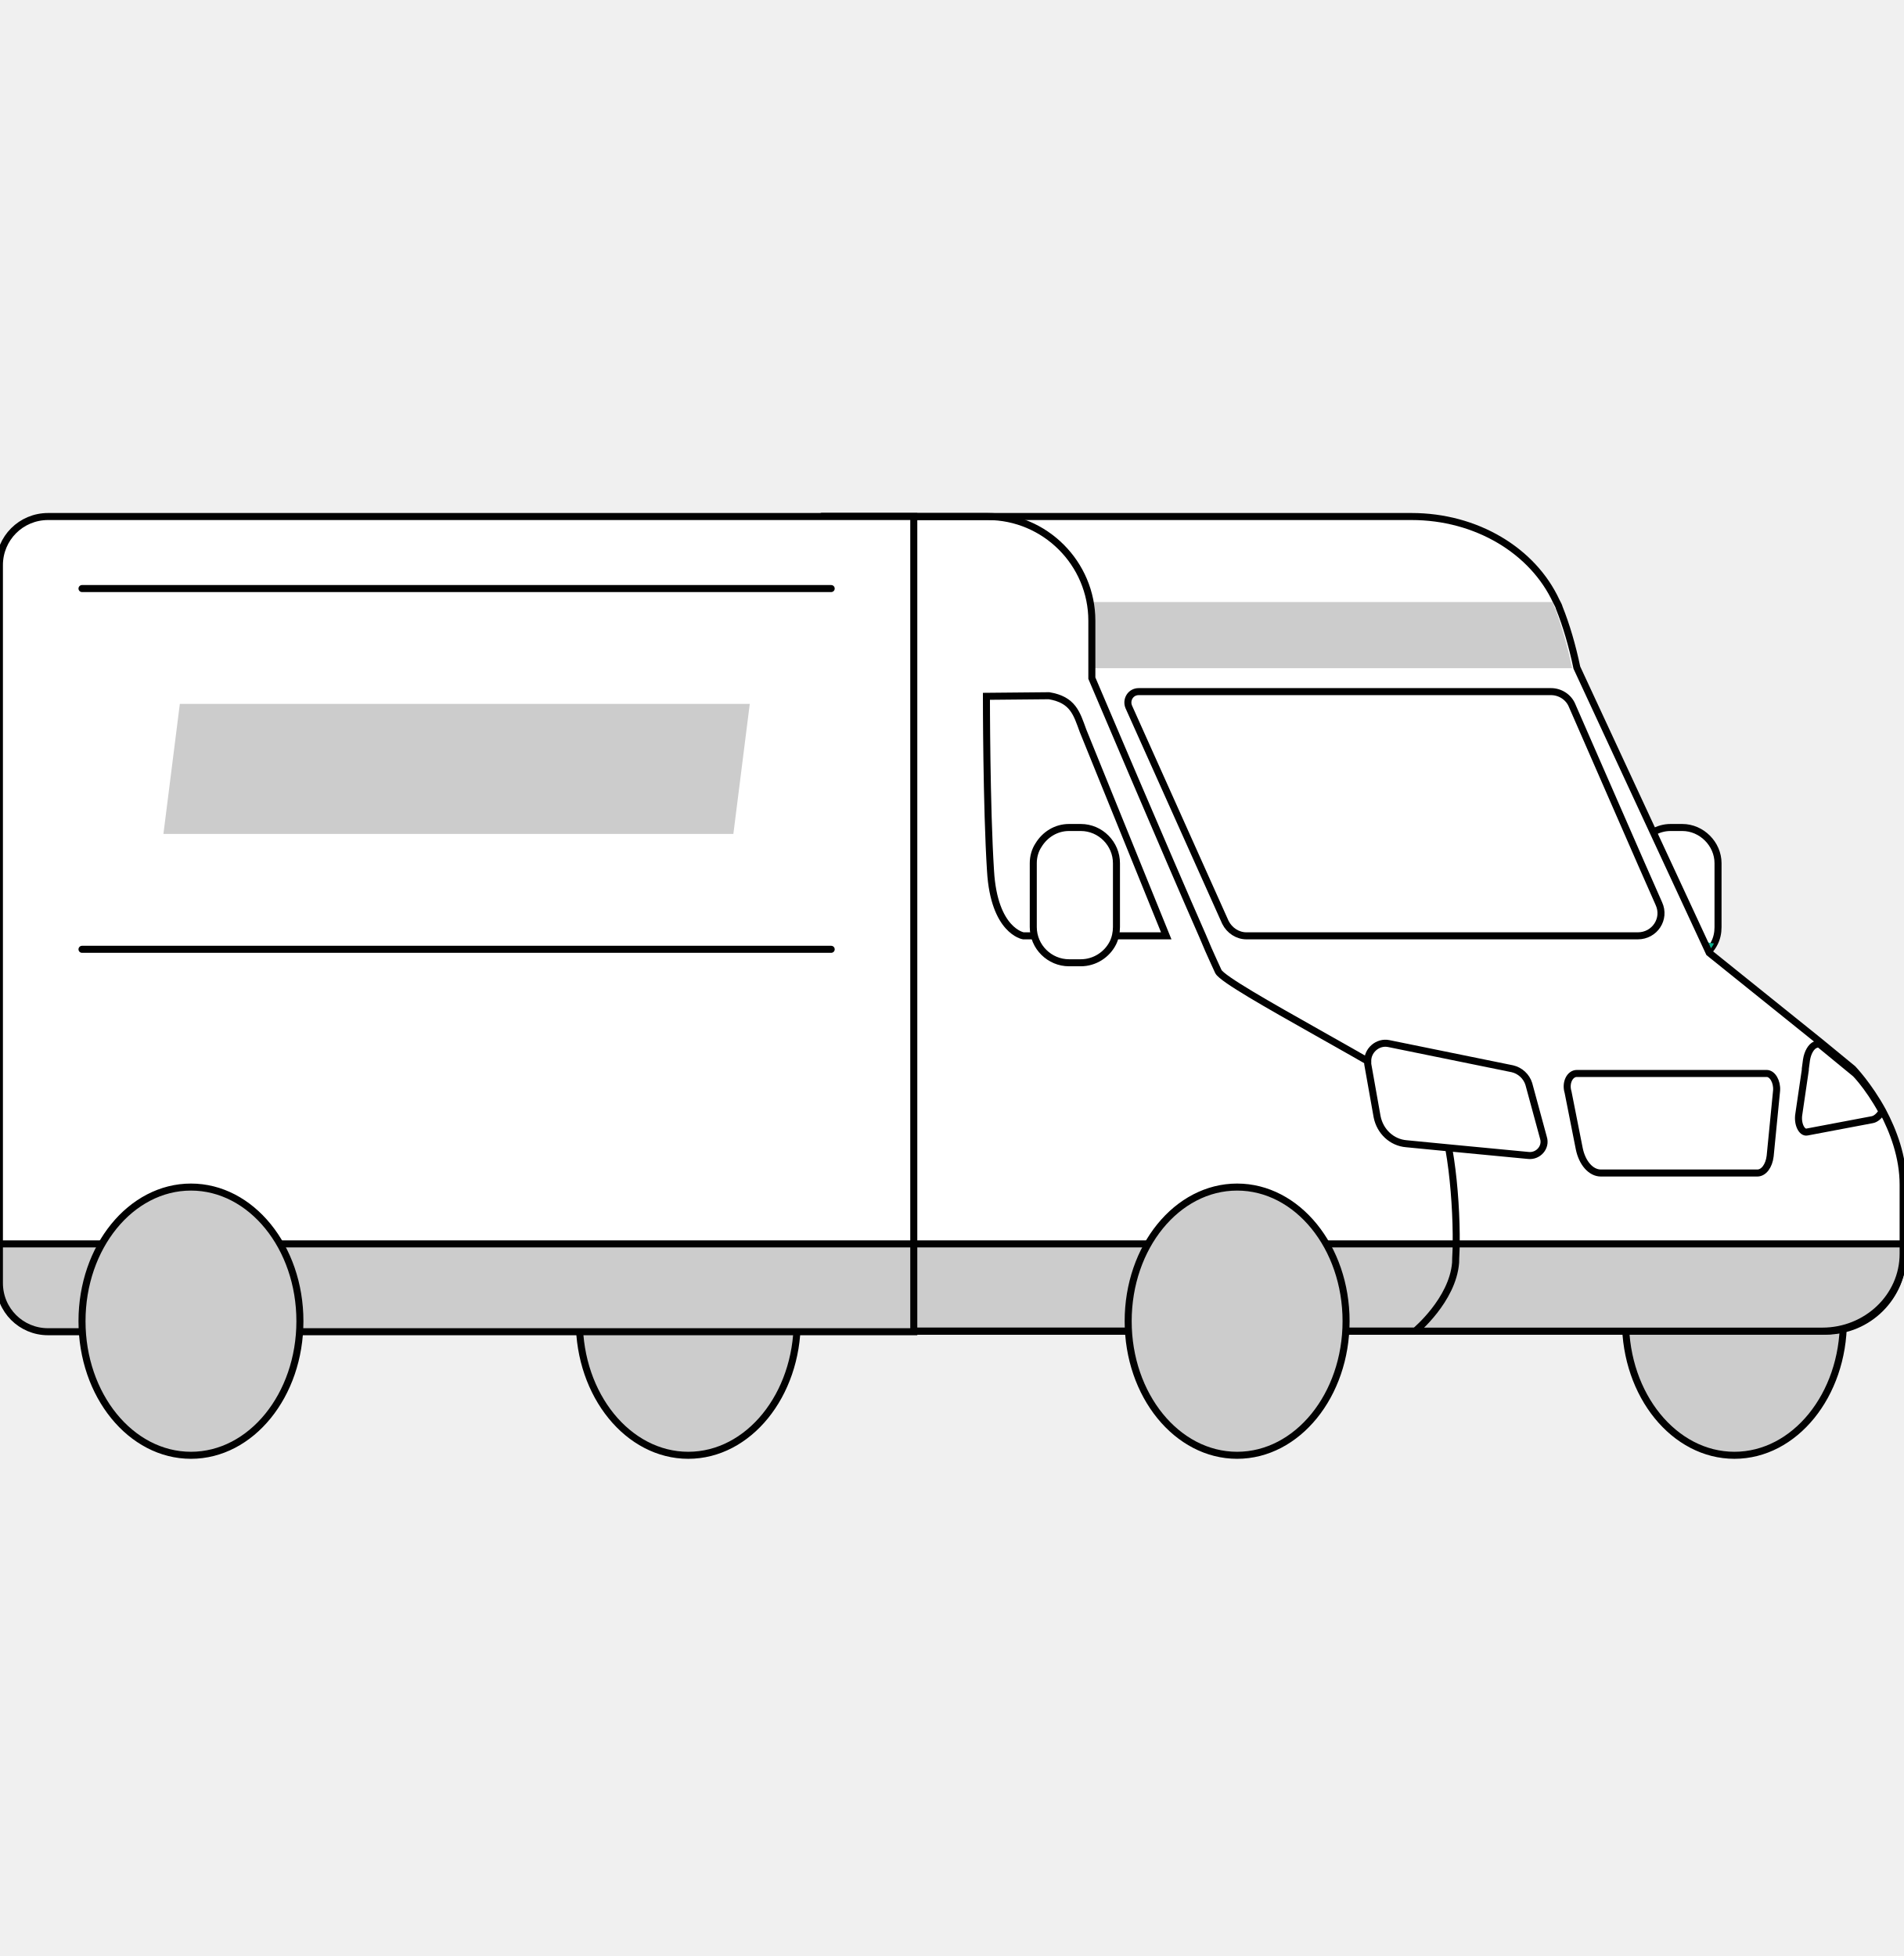
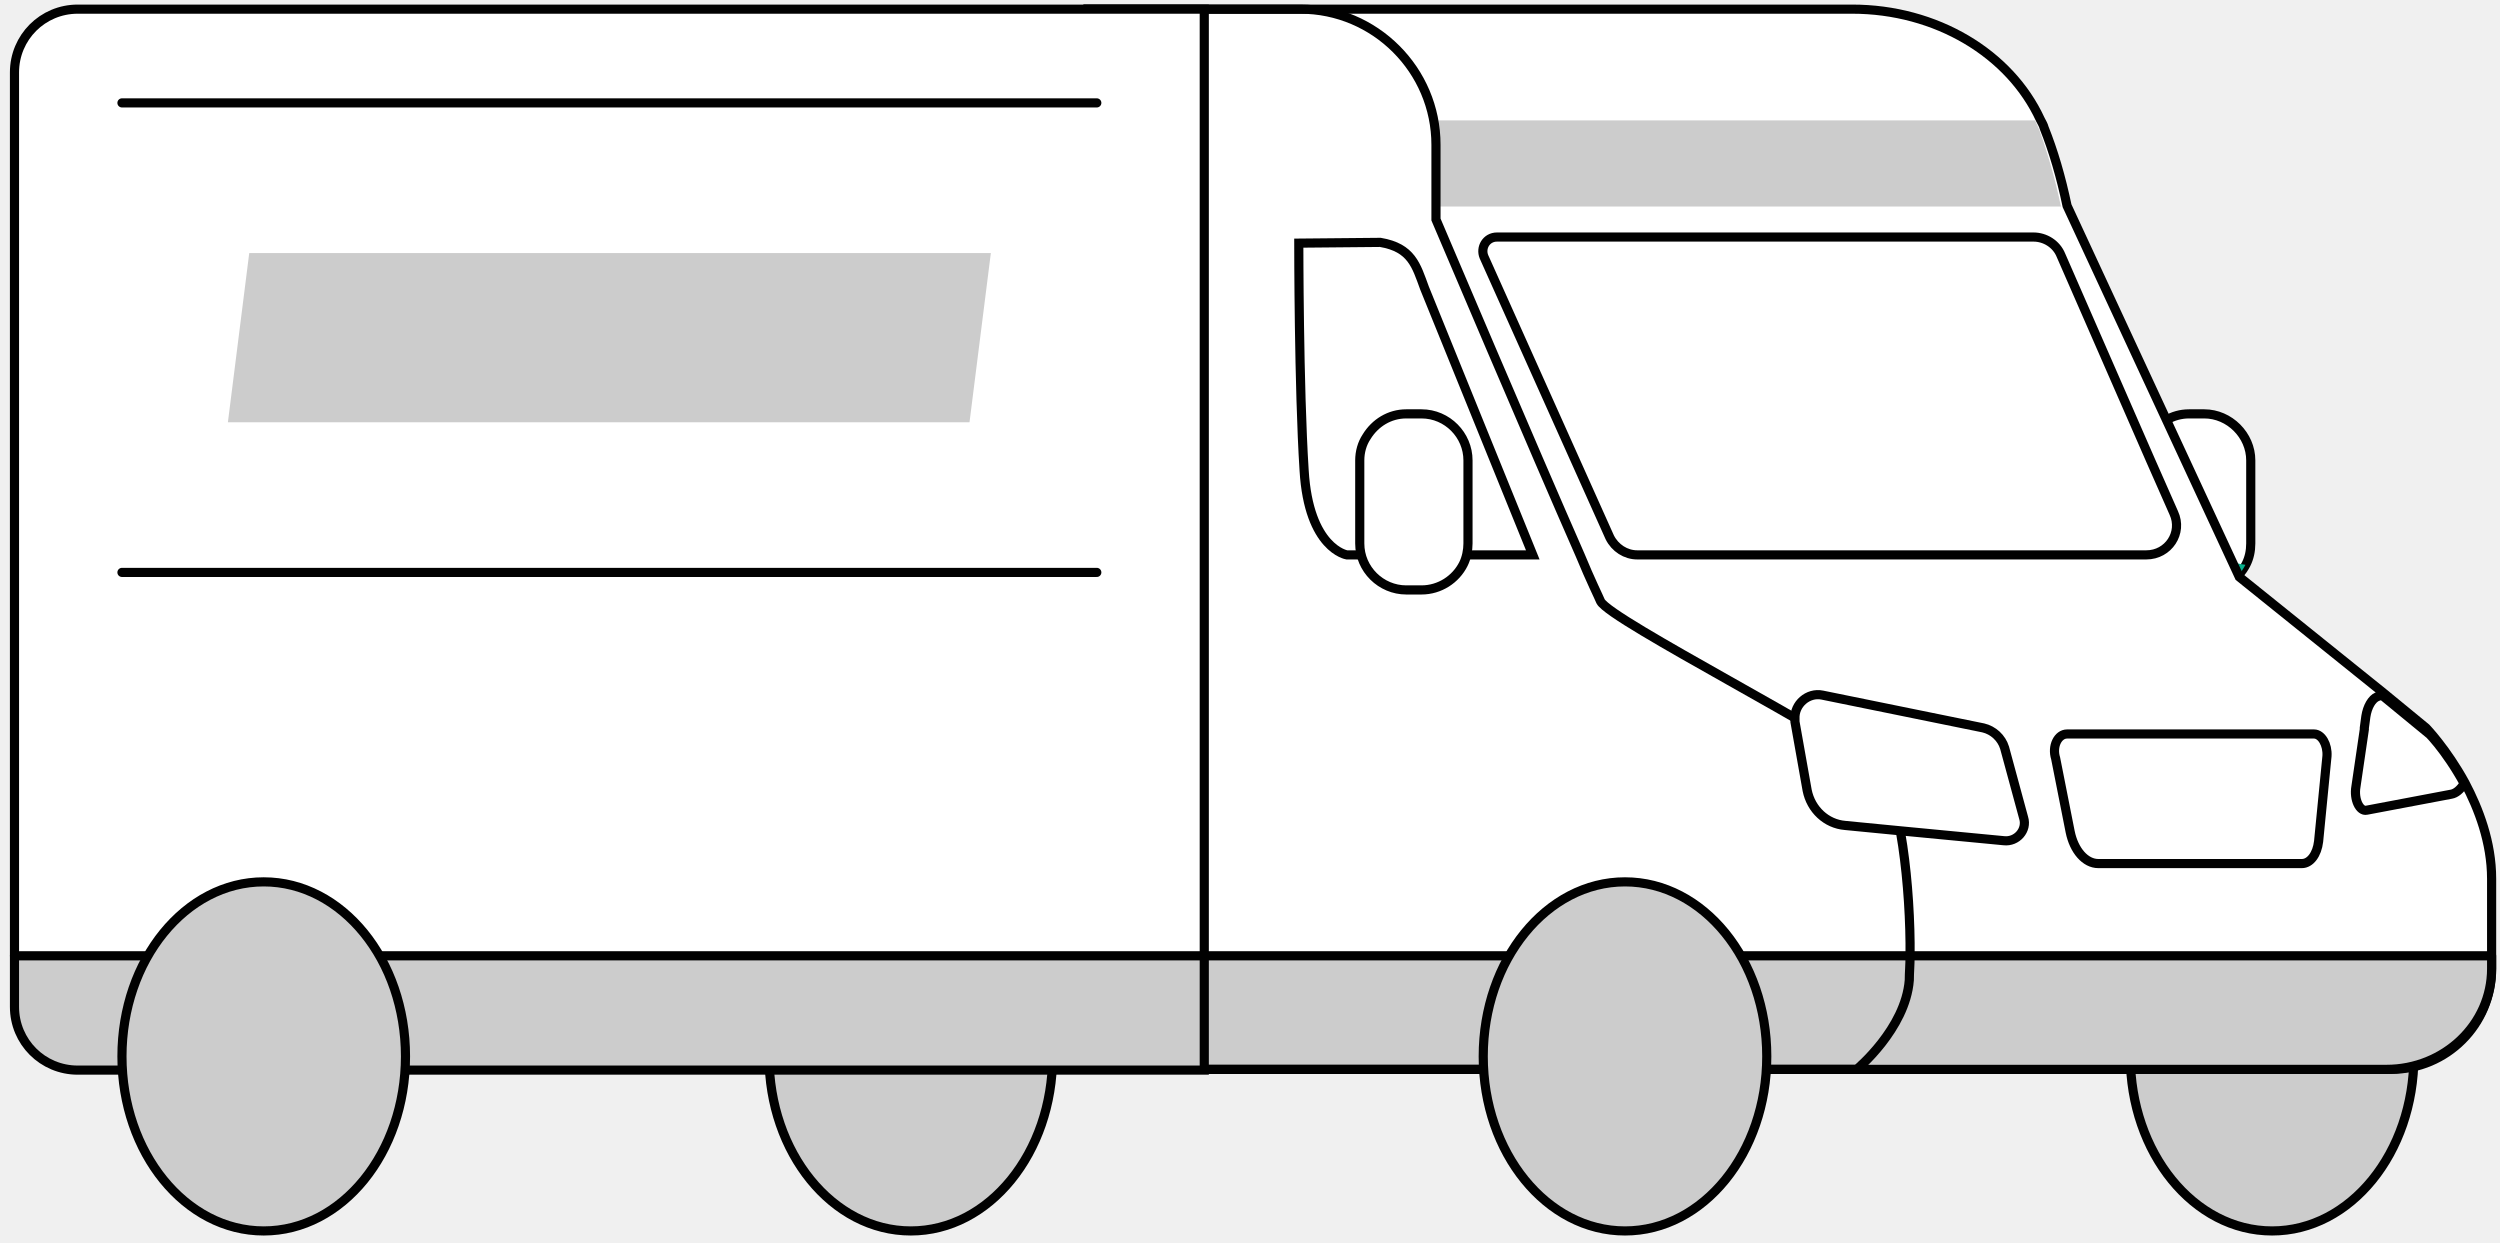
- <svg xmlns="http://www.w3.org/2000/svg" version="1.1" id="Слой_1" x="0px" y="0px" viewBox="0 0 325 334" style="enable-background:new 0 0 325 334;" xml:space="preserve">
+ <svg xmlns="http://www.w3.org/2000/svg" version="1.1" id="Слой_1" x="0px" y="0px" viewBox="0 0 328 163" style="enable-background:new 0 0 328 163;" xml:space="preserve">
  <style type="text/css">
	.st0{fill:#CCCCCC;}
	.st1{fill:none;stroke:#010101;stroke-width:1.2;stroke-linecap:round;stroke-linejoin:round;stroke-miterlimit:10;}
	.st2{fill:#FFFFFF;}
	.st3{fill:none;stroke:#010101;stroke-width:1.2;stroke-miterlimit:10;}
	.st4{fill:#07AE8B;}
</style>
  <g id="bus">
-     <path class="st0" d="M314.7,225.6c0,12.6-8.3,22.9-18.6,22.9c-10.3,0-18.6-10.2-18.6-22.9c0-12.6,8.3-22.9,18.6-22.9   C306.4,202.7,314.7,212.9,314.7,225.6" />
-     <ellipse class="st1" cx="296.1" cy="225.6" rx="18.6" ry="22.9" />
-     <path class="st0" d="M136.1,225.6c0,12.6-8.3,22.9-18.6,22.9c-10.3,0-18.6-10.2-18.6-22.9c0-12.6,8.3-22.9,18.6-22.9   C127.8,202.7,136.1,212.9,136.1,225.6" />
-     <ellipse class="st1" cx="117.5" cy="225.6" rx="18.6" ry="22.9" />
-     <path class="st2" d="M293.3,147.4v10.9c0,1-0.2,1.9-0.6,2.7c-1,2-3.1,3.4-5.5,3.4h-2c-3.4,0-6.1-2.7-6.1-6.1v-10.9   c0-1.2,0.3-2.2,0.9-3.1v0c1.1-1.8,3-3,5.2-3h2C290.5,141.3,293.3,144.1,293.3,147.4" />
-     <path class="st3" d="M293.3,147.4v10.9c0,1-0.2,1.9-0.6,2.7c-1,2-3.1,3.4-5.5,3.4h-2c-3.4,0-6.1-2.7-6.1-6.1v-10.9   c0-1.2,0.3-2.2,0.9-3.1v0c1.1-1.8,3-3,5.2-3h2C290.5,141.3,293.3,144.1,293.3,147.4z" />
-     <path class="st4" d="M292.6,161.1c-1,2-3.1,3.4-5.5,3.4h-2c-3.4,0-6.1-2.7-6.1-6.1v-10.9c0-1.2,0.3-2.2,0.9-3.1   C280.1,145,282.7,159.9,292.6,161.1" />
-     <path class="st2" d="M226.9,222.9c0,1.5-0.1,3-0.4,4.4h85.2c7.3,0,13.2-5.9,13.2-13.2c0-0.6,0-1.2,0-1.7c0-3.5,0-7.1,0-10.1   c0-4.8-1.7-9.2-3.5-12.6c-2.4-4.4-5.1-7.2-5.1-7.2l-5.6-4.6l-18.9-15.2l-22.6-48.7v0h0c-0.8-3.8-1.8-7.2-3-10.2   c-0.1-0.4-0.3-0.7-0.5-1.1C261.7,94,252,88.2,241,88.2h-0.3c0,0,0,0,0,0h-99.9v78.3l2.4-0.1c0.2,7.8,0.2,20.3,0,27.5   c-0.2,11.1,1.8,33.4,1.8,33.4h52.1c-0.2-1.4-0.4-2.9-0.4-4.4" />
-     <path class="st3" d="M226.9,222.9c0,1.5-0.1,3-0.4,4.4h85.2c7.3,0,13.2-5.9,13.2-13.2c0-0.6,0-1.2,0-1.7c0-3.5,0-7.1,0-10.1   c0-4.8-1.7-9.2-3.5-12.6c-2.4-4.4-5.1-7.2-5.1-7.2l-5.6-4.6l-18.9-15.2l-22.6-48.7v0h0c-0.8-3.8-1.8-7.2-3-10.2   c-0.1-0.4-0.3-0.7-0.5-1.1C261.7,94,252,88.2,241,88.2h-0.3c0,0,0,0,0,0h-99.9v78.3l2.4-0.1c0.2,7.8,0.2,20.3,0,27.5   c-0.2,11.1,1.8,33.4,1.8,33.4h52.1c-0.2-1.4-0.4-2.9-0.4-4.4" />
-     <path class="st2" d="M279.6,159.8h-66.8c-1.5,0-2.9-0.9-3.6-2.3l-16.5-36.8c-0.5-1.2,0.3-2.6,1.7-2.6h70.4c1.5,0,3,0.9,3.6,2.4   l11.8,27l3,6.8C284.4,156.9,282.5,159.8,279.6,159.8" />
-     <path class="st3" d="M279.6,159.8h-66.8c-1.5,0-2.9-0.9-3.6-2.3l-16.5-36.8c-0.5-1.2,0.3-2.6,1.7-2.6h70.4c1.5,0,3,0.9,3.6,2.4   l11.8,27l3,6.8C284.4,156.9,282.5,159.8,279.6,159.8z" />
-     <path class="st2" d="M184.9,124.8l14.2,35h-24.4c0,0-5-0.8-5.6-11.1c-0.7-10.9-0.7-29.8-0.7-29.8l10.7-0.1   C183.2,119.5,183.8,121.8,184.9,124.8" />
-     <path class="st3" d="M184.9,124.8l14.2,35h-24.4c0,0-5-0.8-5.6-11.1c-0.7-10.9-0.7-29.8-0.7-29.8l10.7-0.1   C183.2,119.5,183.8,121.8,184.9,124.8z" />
-     <path class="st0" d="M156,212.4h168.9c0,0.6,0,1.2,0,1.7c0,7.3-6.2,13.2-13.8,13.2H156" />
-     <path class="st1" d="M156,212.4h168.9c0,0.6,0,1.2,0,1.7c0,7.3-6.2,13.2-13.8,13.2H156" />
-     <path class="st2" d="M184.5,141.3h-2c-2.2,0-4.1,1.2-5.2,3v0c-0.6,0.9-0.9,2-0.9,3.1v10.9c0,3.4,2.8,6.1,6.1,6.1h2   c2.4,0,4.5-1.4,5.5-3.4c0.4-0.8,0.6-1.8,0.6-2.7v-10.9C190.6,144.1,187.9,141.3,184.5,141.3" />
-     <path class="st3" d="M184.5,141.3h-2c-2.2,0-4.1,1.2-5.2,3v0c-0.6,0.9-0.9,2-0.9,3.1v10.9c0,3.4,2.8,6.1,6.1,6.1h2   c2.4,0,4.5-1.4,5.5-3.4c0.4-0.8,0.6-1.8,0.6-2.7v-10.9C190.6,144.1,187.9,141.3,184.5,141.3z" />
-     <path class="st0" d="M268.4,114.1h-81.8c0,0-0.2-5-0.5-11.3H265c0.2,0.4,0.3,0.7,0.5,1.1C266.6,106.9,267.6,110.3,268.4,114.1" />
-     <path class="st2" d="M321.3,189.8c-0.5,0.8-1.1,1.3-1.7,1.4l-11.1,2.1c-0.9,0.2-1.7-1.4-1.4-3.1l1.1-7.5l0-0.2l0.2-1.5   c0.2-1.3,0.8-2.3,1.5-2.6l0.6-0.2l5.6,4.6C316.2,182.6,318.9,185.4,321.3,189.8" />
-     <path class="st3" d="M321.3,189.8c-0.5,0.8-1.1,1.3-1.7,1.4l-11.1,2.1c-0.9,0.2-1.7-1.4-1.4-3.1l1.1-7.5l0-0.2l0.2-1.5   c0.2-1.3,0.8-2.3,1.5-2.6l0.6-0.2l5.6,4.6C316.2,182.6,318.9,185.4,321.3,189.8z" />
-     <path class="st3" d="M248.6,212.4c0,1.2-0.1,2.2-0.1,3.2c-0.5,6.4-6.9,11.7-6.9,11.7H140.7V88.2h27.9c9.8,0,17.8,8,17.8,17.8v9.8   c0,0,13,30.6,18.9,44c1.4,3.4,2.5,5.6,2.7,6.1c1.3,2.5,31.5,17.8,36.5,22.3C247.3,190.7,248.7,203.7,248.6,212.4z" />
-     <path class="st2" d="M260.9,197.3l-13.6-1.3h0l-7.2-0.7c-2.5-0.2-4.5-2.1-5-4.6l-1.6-9c0-0.1,0-0.3,0-0.4v0   c-0.1-1.9,1.7-3.5,3.6-3.1l21.1,4.3c1.3,0.3,2.4,1.3,2.8,2.6l2.5,9.2C264,195.9,262.6,197.5,260.9,197.3" />
-     <path class="st3" d="M260.9,197.3l-13.6-1.3h0l-7.2-0.7c-2.5-0.2-4.5-2.1-5-4.6l-1.6-9c0-0.1,0-0.3,0-0.4v0   c-0.1-1.9,1.7-3.5,3.6-3.1l21.1,4.3c1.3,0.3,2.4,1.3,2.8,2.6l2.5,9.2C264,195.9,262.6,197.5,260.9,197.3z" />
-     <path class="st2" d="M269.2,183.3h32.4c1,0,1.8,1.4,1.7,2.9l-1.1,11.2c-0.2,1.7-1.1,2.9-2.2,2.9h-26.7c-1.7,0-3.2-1.7-3.7-4.2   l-1.9-9.6C267.2,184.9,268,183.3,269.2,183.3" />
-     <path class="st3" d="M269.2,183.3h32.4c1,0,1.8,1.4,1.7,2.9l-1.1,11.2c-0.2,1.7-1.1,2.9-2.2,2.9h-26.7c-1.7,0-3.2-1.7-3.7-4.2   l-1.9-9.6C267.2,184.9,268,183.3,269.2,183.3z" />
-     <path class="st2" d="M156,88.2v139.2H8.2c-4.6,0-8.3-3.7-8.3-8.3V96.5c0-4.6,3.7-8.3,8.3-8.3H156z" />
-     <path class="st0" d="M-0.1,212.4v6.6c0,4.6,3.7,8.3,8.3,8.3H156v-14.9H-0.1z" />
-     <path class="st3" d="M156,88.2v139.2H8.2c-4.6,0-8.3-3.7-8.3-8.3V96.5c0-4.6,3.7-8.3,8.3-8.3H156z" />
-     <line class="st1" x1="-0.1" y1="212.4" x2="156" y2="212.4" />
-     <polygon class="st0" points="125.2,142.4 27.9,142.4 30.7,120.2 128,120.2  " />
-     <line class="st1" x1="14" y1="162.1" x2="141.9" y2="162.1" />
-     <path class="st0" d="M229.8,225.6c0,12.6-8.3,22.9-18.6,22.9c-10.3,0-18.6-10.2-18.6-22.9c0-12.6,8.3-22.9,18.6-22.9   C221.5,202.7,229.8,212.9,229.8,225.6" />
-     <ellipse class="st1" cx="211.2" cy="225.6" rx="18.6" ry="22.9" />
-     <path class="st0" d="M51.2,225.6c0,12.6-8.3,22.9-18.6,22.9c-10.3,0-18.6-10.2-18.6-22.9c0-12.6,8.3-22.9,18.6-22.9   C42.9,202.7,51.2,212.9,51.2,225.6" />
-     <ellipse class="st1" cx="32.6" cy="225.6" rx="18.6" ry="22.9" />
-     <line class="st1" x1="14" y1="100.5" x2="141.9" y2="100.5" />
+     <path class="st0" d="M316.7,138.6c0,12.6-8.3,22.9-18.6,22.9c-10.3,0-18.6-10.2-18.6-22.9c0-12.6,8.3-22.9,18.6-22.9   C308.4,115.7,316.7,125.9,316.7,138.6" />
+     <ellipse class="st1" cx="298.1" cy="138.6" rx="18.6" ry="22.9" />
+     <path class="st0" d="M138.1,138.6c0,12.6-8.3,22.9-18.6,22.9c-10.3,0-18.6-10.2-18.6-22.9c0-12.6,8.3-22.9,18.6-22.9   C129.8,115.7,138.1,125.9,138.1,138.6" />
+     <ellipse class="st1" cx="119.5" cy="138.6" rx="18.6" ry="22.9" />
+     <path class="st2" d="M295.3,60.4v10.9c0,1-0.2,1.9-0.6,2.7c-1,2-3.1,3.4-5.5,3.4h-2c-3.4,0-6.1-2.7-6.1-6.1V60.4   c0-1.2,0.3-2.2,0.9-3.1v0c1.1-1.8,3-3,5.2-3h2C292.5,54.3,295.3,57.1,295.3,60.4" />
+     <path class="st3" d="M295.3,60.4v10.9c0,1-0.2,1.9-0.6,2.7c-1,2-3.1,3.4-5.5,3.4h-2c-3.4,0-6.1-2.7-6.1-6.1V60.4   c0-1.2,0.3-2.2,0.9-3.1v0c1.1-1.8,3-3,5.2-3h2C292.5,54.3,295.3,57.1,295.3,60.4z" />
+     <path class="st4" d="M294.6,74.1c-1,2-3.1,3.4-5.5,3.4h-2c-3.4,0-6.1-2.7-6.1-6.1V60.4c0-1.2,0.3-2.2,0.9-3.1   C282.1,58,284.7,72.9,294.6,74.1" />
+     <path class="st2" d="M228.9,135.9c0,1.5-0.1,3-0.4,4.4h85.2c7.3,0,13.2-5.9,13.2-13.2c0-0.6,0-1.2,0-1.7c0-3.5,0-7.1,0-10.1   c0-4.8-1.7-9.2-3.5-12.6c-2.4-4.4-5.1-7.2-5.1-7.2l-5.6-4.6l-18.9-15.2l-22.6-48.7v0h0c-0.8-3.8-1.8-7.2-3-10.2   c-0.1-0.4-0.3-0.7-0.5-1.1C263.7,7,254,1.2,243,1.2h-0.3c0,0,0,0,0,0h-99.9v78.3l2.4-0.1c0.2,7.8,0.2,20.3,0,27.5   c-0.2,11.1,1.8,33.4,1.8,33.4h52.1c-0.2-1.4-0.4-2.9-0.4-4.4" />
+     <path class="st3" d="M228.9,135.9c0,1.5-0.1,3-0.4,4.4h85.2c7.3,0,13.2-5.9,13.2-13.2c0-0.6,0-1.2,0-1.7c0-3.5,0-7.1,0-10.1   c0-4.8-1.7-9.2-3.5-12.6c-2.4-4.4-5.1-7.2-5.1-7.2l-5.6-4.6l-18.9-15.2l-22.6-48.7v0h0c-0.8-3.8-1.8-7.2-3-10.2   c-0.1-0.4-0.3-0.7-0.5-1.1C263.7,7,254,1.2,243,1.2h-0.3c0,0,0,0,0,0h-99.9v78.3l2.4-0.1c0.2,7.8,0.2,20.3,0,27.5   c-0.2,11.1,1.8,33.4,1.8,33.4h52.1c-0.2-1.4-0.4-2.9-0.4-4.4" />
+     <path class="st2" d="M281.6,72.8h-66.8c-1.5,0-2.9-0.9-3.6-2.3l-16.5-36.8c-0.5-1.2,0.3-2.6,1.7-2.6h70.4c1.5,0,3,0.9,3.6,2.4   l11.8,27l3,6.8C286.4,69.9,284.5,72.8,281.6,72.8" />
+     <path class="st3" d="M281.6,72.8h-66.8c-1.5,0-2.9-0.9-3.6-2.3l-16.5-36.8c-0.5-1.2,0.3-2.6,1.7-2.6h70.4c1.5,0,3,0.9,3.6,2.4   l11.8,27l3,6.8C286.4,69.9,284.5,72.8,281.6,72.8z" />
+     <path class="st2" d="M186.9,37.8l14.2,35h-24.4c0,0-5-0.8-5.6-11.1c-0.7-10.9-0.7-29.8-0.7-29.8l10.7-0.1   C185.2,32.5,185.8,34.8,186.9,37.8" />
+     <path class="st3" d="M186.9,37.8l14.2,35h-24.4c0,0-5-0.8-5.6-11.1c-0.7-10.9-0.7-29.8-0.7-29.8l10.7-0.1   C185.2,32.5,185.8,34.8,186.9,37.8z" />
+     <path class="st0" d="M158,125.4h168.9c0,0.6,0,1.2,0,1.7c0,7.3-6.2,13.2-13.8,13.2H158" />
+     <path class="st1" d="M158,125.4h168.9c0,0.6,0,1.2,0,1.7c0,7.3-6.2,13.2-13.8,13.2H158" />
+     <path class="st2" d="M186.5,54.3h-2c-2.2,0-4.1,1.2-5.2,3v0c-0.6,0.9-0.9,2-0.9,3.1v10.9c0,3.4,2.8,6.1,6.1,6.1h2   c2.4,0,4.5-1.4,5.5-3.4c0.4-0.8,0.6-1.8,0.6-2.7V60.4C192.6,57.1,189.9,54.3,186.5,54.3" />
+     <path class="st3" d="M186.5,54.3h-2c-2.2,0-4.1,1.2-5.2,3v0c-0.6,0.9-0.9,2-0.9,3.1v10.9c0,3.4,2.8,6.1,6.1,6.1h2   c2.4,0,4.5-1.4,5.5-3.4c0.4-0.8,0.6-1.8,0.6-2.7V60.4C192.6,57.1,189.9,54.3,186.5,54.3z" />
+     <path class="st0" d="M270.4,27.1h-81.8c0,0-0.2-5-0.5-11.3H267c0.2,0.4,0.3,0.7,0.5,1.1C268.6,19.9,269.6,23.3,270.4,27.1" />
+     <path class="st2" d="M323.3,102.8c-0.5,0.8-1.1,1.3-1.7,1.4l-11.1,2.1c-0.9,0.2-1.7-1.4-1.4-3.1l1.1-7.5l0-0.2l0.2-1.5   c0.2-1.3,0.8-2.3,1.5-2.6l0.6-0.2l5.6,4.6C318.2,95.6,320.9,98.4,323.3,102.8" />
+     <path class="st3" d="M323.3,102.8c-0.5,0.8-1.1,1.3-1.7,1.4l-11.1,2.1c-0.9,0.2-1.7-1.4-1.4-3.1l1.1-7.5l0-0.2l0.2-1.5   c0.2-1.3,0.8-2.3,1.5-2.6l0.6-0.2l5.6,4.6C318.2,95.6,320.9,98.4,323.3,102.8z" />
+     <path class="st3" d="M250.6,125.4c0,1.2-0.1,2.2-0.1,3.2c-0.5,6.4-6.9,11.7-6.9,11.7H142.7V1.2h27.9c9.8,0,17.8,8,17.8,17.8v9.8   c0,0,13,30.6,18.9,44c1.4,3.4,2.5,5.6,2.7,6.1c1.3,2.5,31.5,17.8,36.5,22.3C249.3,103.7,250.7,116.7,250.6,125.4z" />
+     <path class="st2" d="M262.9,110.3l-13.6-1.3h0l-7.2-0.7c-2.5-0.2-4.5-2.1-5-4.6l-1.6-9c0-0.1,0-0.3,0-0.4v0   c-0.1-1.9,1.7-3.5,3.6-3.1l21.1,4.3c1.3,0.3,2.4,1.3,2.8,2.6l2.5,9.2C266,108.9,264.6,110.5,262.9,110.3" />
+     <path class="st3" d="M262.9,110.3l-13.6-1.3h0l-7.2-0.7c-2.5-0.2-4.5-2.1-5-4.6l-1.6-9c0-0.1,0-0.3,0-0.4v0   c-0.1-1.9,1.7-3.5,3.6-3.1l21.1,4.3c1.3,0.3,2.4,1.3,2.8,2.6l2.5,9.2C266,108.9,264.6,110.5,262.9,110.3z" />
+     <path class="st2" d="M271.2,96.3h32.4c1,0,1.8,1.4,1.7,2.9l-1.1,11.2c-0.2,1.7-1.1,2.9-2.2,2.9h-26.7c-1.7,0-3.2-1.7-3.7-4.2   l-1.9-9.6C269.2,97.9,270,96.3,271.2,96.3" />
+     <path class="st3" d="M271.2,96.3h32.4c1,0,1.8,1.4,1.7,2.9l-1.1,11.2c-0.2,1.7-1.1,2.9-2.2,2.9h-26.7c-1.7,0-3.2-1.7-3.7-4.2   l-1.9-9.6C269.2,97.9,270,96.3,271.2,96.3z" />
+     <path class="st2" d="M158,1.2v139.2H10.2c-4.6,0-8.3-3.7-8.3-8.3V9.5c0-4.6,3.7-8.3,8.3-8.3H158z" />
+     <path class="st0" d="M1.9,125.4v6.6c0,4.6,3.7,8.3,8.3,8.3H158v-14.9H1.9z" />
+     <path class="st3" d="M158,1.2v139.2H10.2c-4.6,0-8.3-3.7-8.3-8.3V9.5c0-4.6,3.7-8.3,8.3-8.3H158z" />
+     <line class="st1" x1="1.9" y1="125.4" x2="158" y2="125.4" />
+     <polygon class="st0" points="127.2,55.4 29.9,55.4 32.7,33.2 130,33.2  " />
+     <line class="st1" x1="16" y1="75.1" x2="143.9" y2="75.1" />
+     <path class="st0" d="M231.8,138.6c0,12.6-8.3,22.9-18.6,22.9c-10.3,0-18.6-10.2-18.6-22.9c0-12.6,8.3-22.9,18.6-22.9   C223.5,115.7,231.8,125.9,231.8,138.6" />
+     <ellipse class="st1" cx="213.2" cy="138.6" rx="18.6" ry="22.9" />
+     <path class="st0" d="M53.2,138.6c0,12.6-8.3,22.9-18.6,22.9c-10.3,0-18.6-10.2-18.6-22.9c0-12.6,8.3-22.9,18.6-22.9   C44.9,115.7,53.2,125.9,53.2,138.6" />
+     <ellipse class="st1" cx="34.6" cy="138.6" rx="18.6" ry="22.9" />
+     <line class="st1" x1="16" y1="13.5" x2="143.9" y2="13.5" />
  </g>
</svg>
